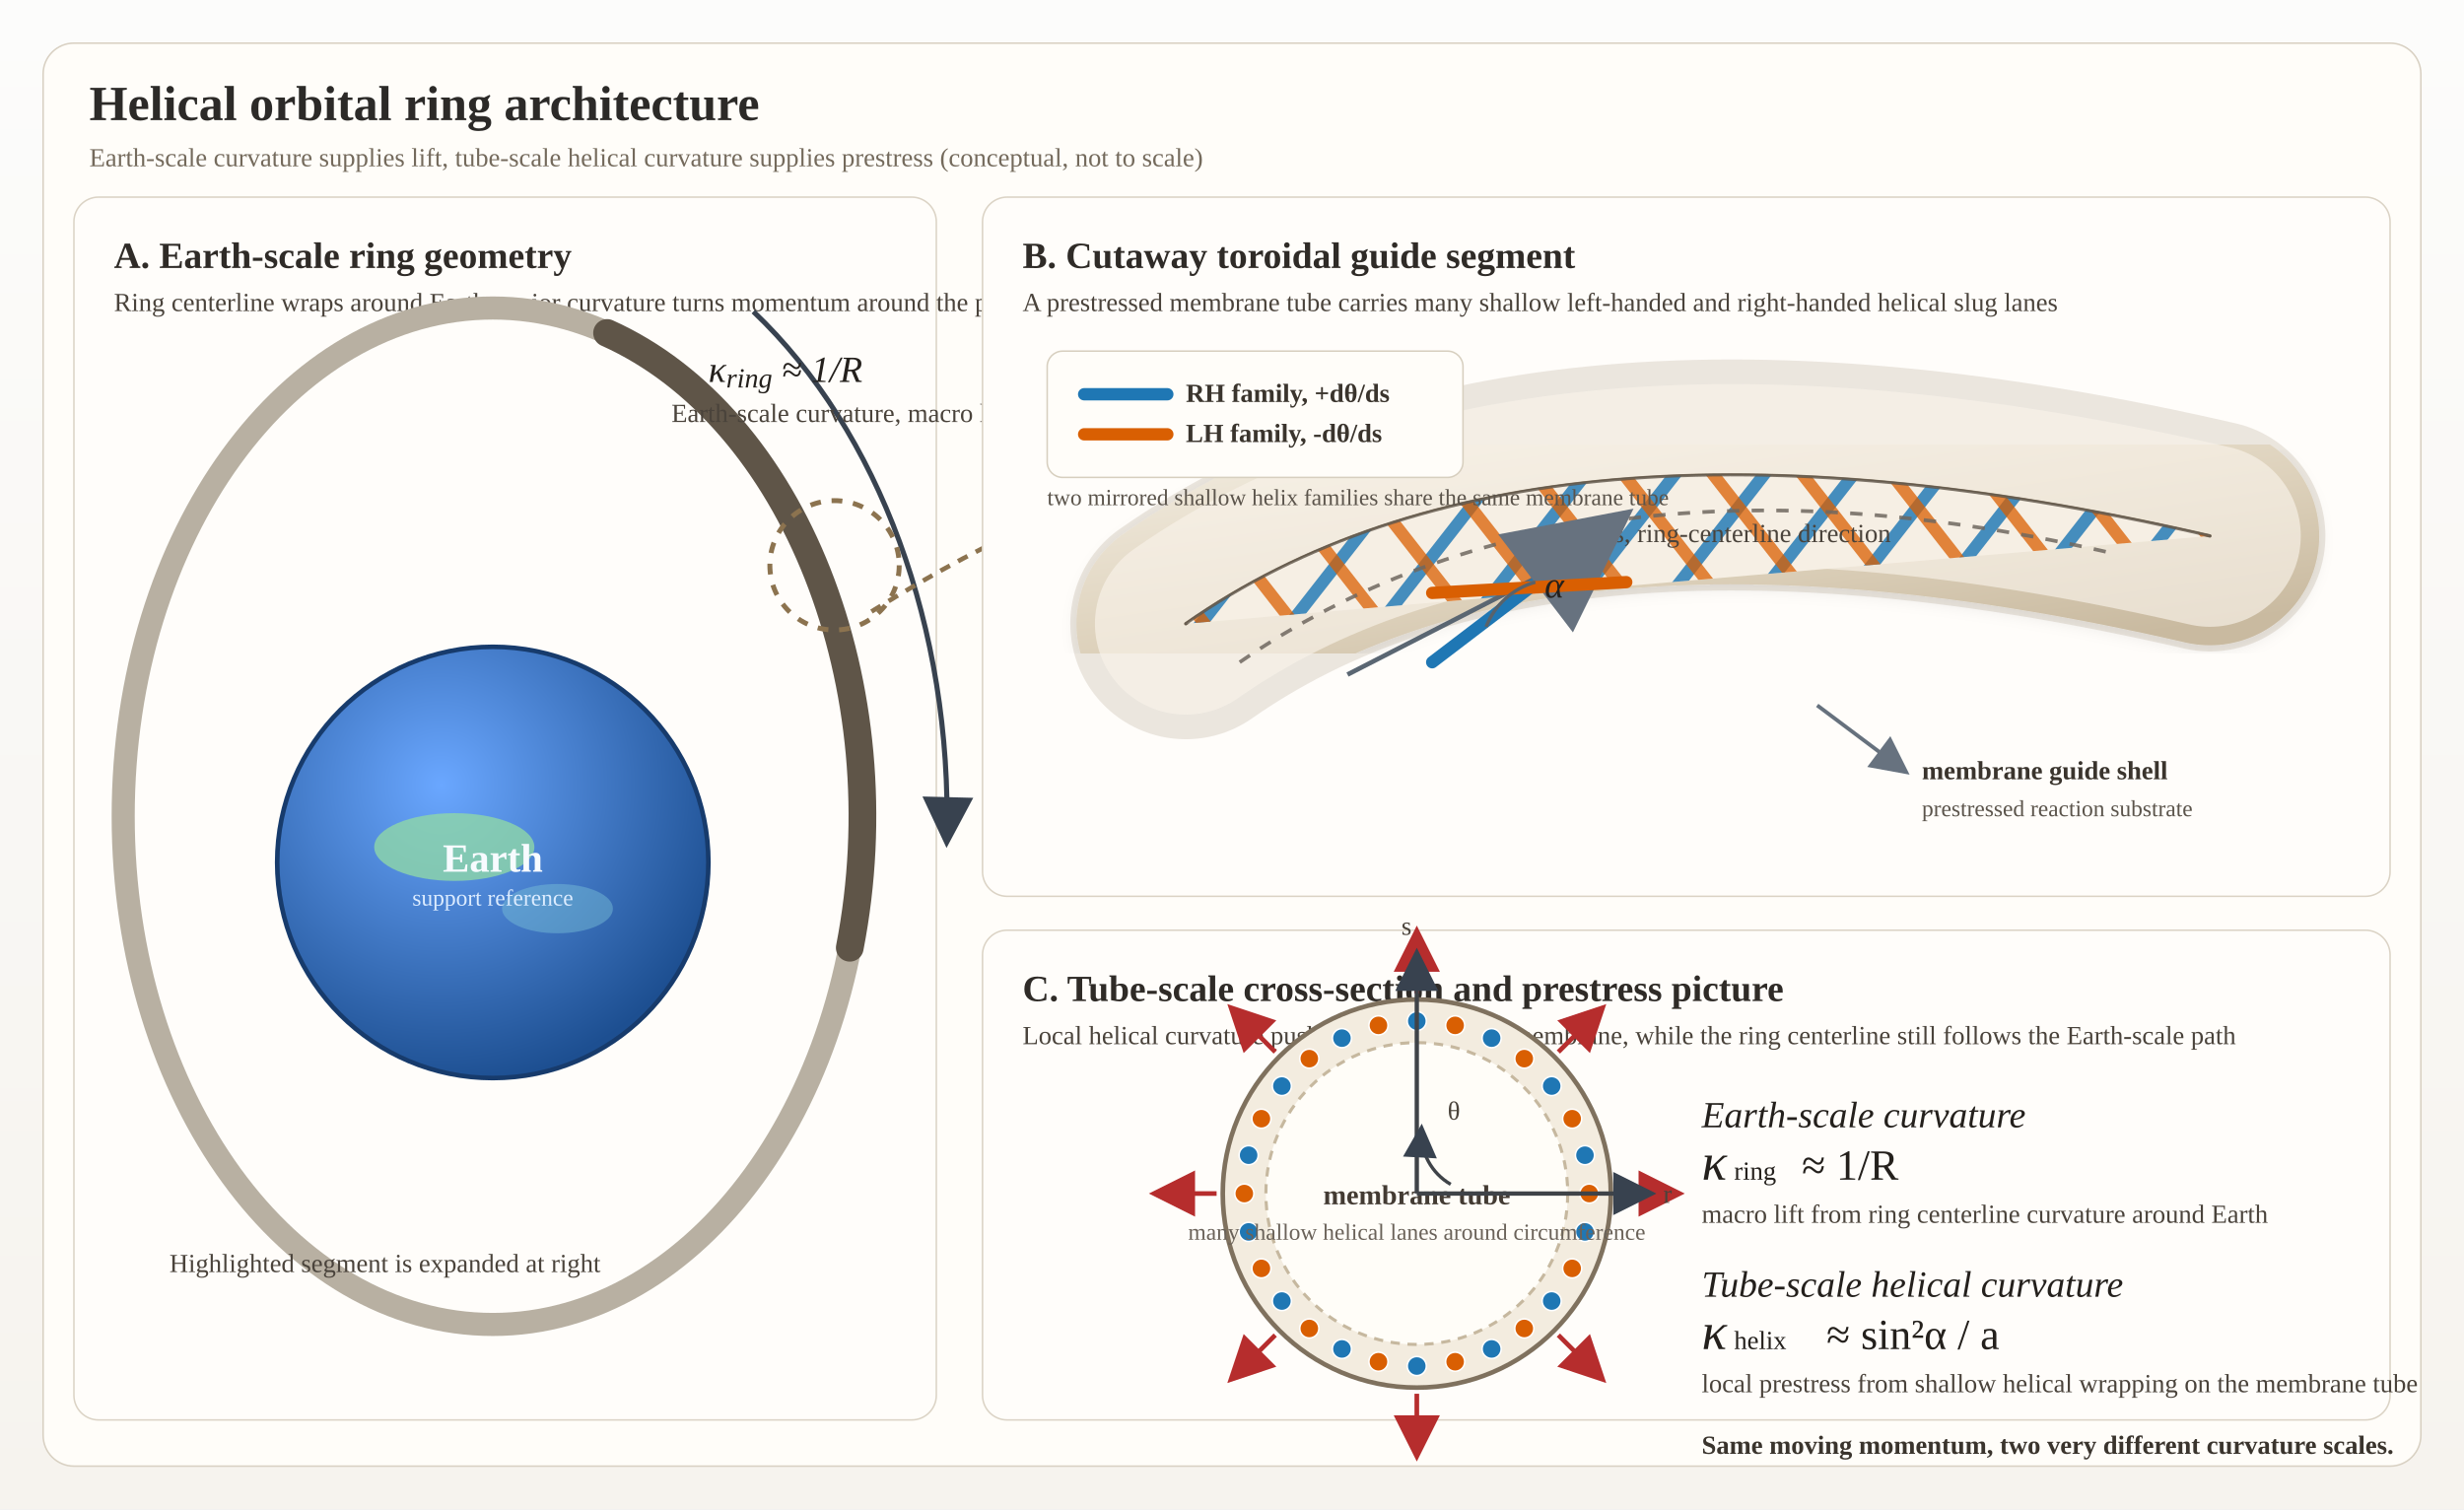
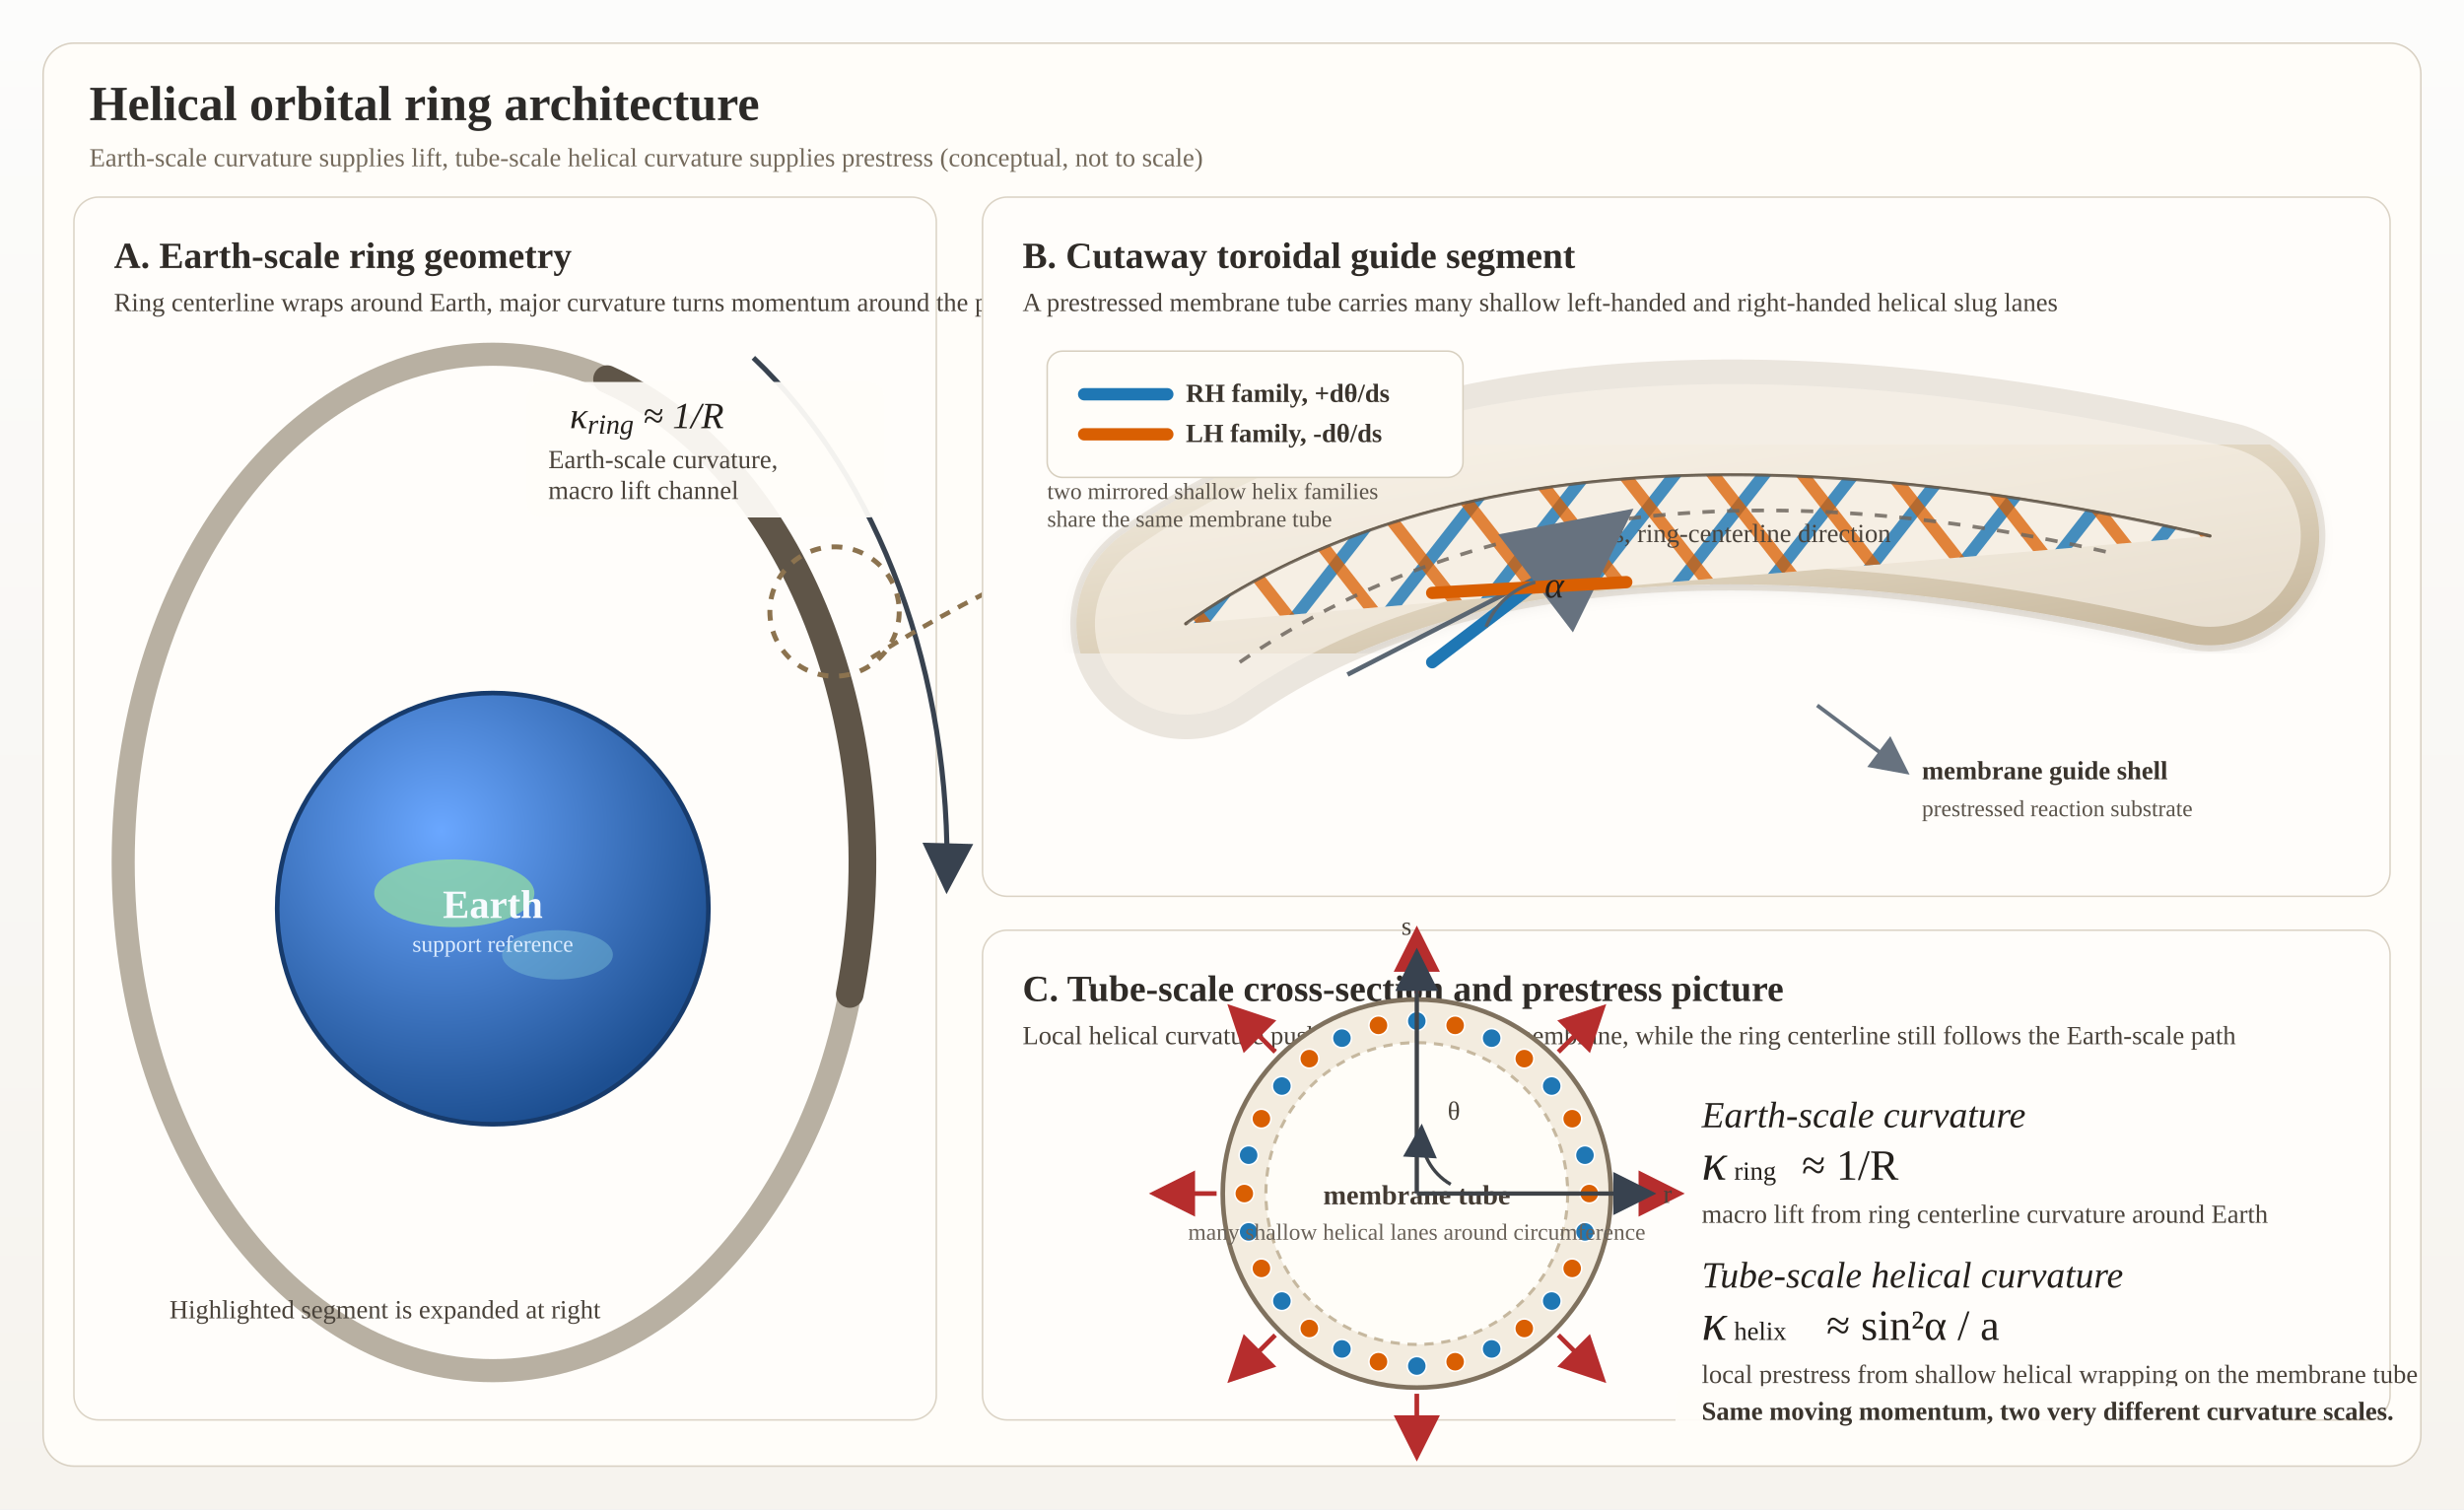
<svg xmlns="http://www.w3.org/2000/svg" width="1600" height="980" viewBox="0 0 1600 980">
  <defs>
    <linearGradient id="bgGrad" x1="0" y1="0" x2="0" y2="1">
      <stop offset="0%" stop-color="#fcfcfb" />
      <stop offset="100%" stop-color="#f6f3ee" />
    </linearGradient>
    <radialGradient id="earthGrad" cx="38%" cy="32%" r="70%">
      <stop offset="0%" stop-color="#6aa7ff" />
      <stop offset="100%" stop-color="#1d4f91" />
    </radialGradient>
    <linearGradient id="tubeGrad" x1="0" y1="0" x2="1" y2="1">
      <stop offset="0%" stop-color="#efe8da" />
      <stop offset="55%" stop-color="#ddd1bb" />
      <stop offset="100%" stop-color="#c9baa0" />
    </linearGradient>
    <clipPath id="tubeClip" clipPathUnits="userSpaceOnUse">
      <path d="M 770 405 C 920 300, 1140 280, 1435 348" fill="none" stroke="#fff" stroke-width="136" stroke-linecap="round" />
    </clipPath>
    <marker id="arrowDark" markerWidth="10" markerHeight="10" refX="8" refY="5" orient="auto">
      <path d="M 0 0 L 10 5 L 0 10 z" fill="#38424f" />
    </marker>
    <marker id="arrowSoft" markerWidth="10" markerHeight="10" refX="8" refY="5" orient="auto">
      <path d="M 0 0 L 10 5 L 0 10 z" fill="#67727f" />
    </marker>
    <marker id="arrowPrestress" markerWidth="10" markerHeight="10" refX="8" refY="5" orient="auto">
      <path d="M 0 0 L 10 5 L 0 10 z" fill="#b62d2d" />
    </marker>
    <filter id="shadow" x="-20%" y="-20%" width="140%" height="140%">
      <feDropShadow dx="0" dy="3" stdDeviation="5" flood-color="#000000" flood-opacity="0.08" />
    </filter>
  </defs>
  <rect width="100%" height="100%" fill="url(#bgGrad)" />
  <rect x="28" y="28" width="1544" height="924" rx="20" fill="#fffdf9" stroke="#d8d0c2" />
  <text x="58" y="78" class="title">Helical orbital ring architecture</text>
  <text x="58" y="108" class="subtitle">Earth-scale curvature supplies lift, tube-scale helical curvature supplies prestress (conceptual, not to scale)</text>
  <g>
    <rect x="48" y="128" width="560" height="794" rx="16" class="panel" />
    <text x="74" y="174" class="panelTitle" text-anchor="start">A. Earth-scale ring geometry</text>
    <text x="74" y="202" class="smallLabel">Ring centerline wraps around Earth, major curvature turns momentum around the planet</text>
-     <ellipse cx="320" cy="530" rx="240" ry="330" class="ringOrbit" />
-     <path d="M 394.2 216.2 A 240 330 0 0 1 551.8 615.4" class="ringHighlight" />
-     <path d="M 489.2 202.3 A 295 400 0 0 1 614.8 544.0" class="curvatureArrow" marker-end="url(#arrowDark)" />
-     <text x="460" y="248" class="equationLabel">κ<tspan baseline-shift="sub" font-size="75%">ring</tspan> ≈ 1/R</text>
-     <text x="436" y="274" class="smallLabel">Earth-scale curvature, macro lift channel</text>
-     <circle cx="320" cy="560" r="140" fill="url(#earthGrad)" stroke="#173b6c" stroke-width="3" />
-     <ellipse cx="295" cy="550" rx="52" ry="22" fill="#8fd8a6" opacity="0.78" />
-     <ellipse cx="362" cy="590" rx="36" ry="16" fill="#7bc0d8" opacity="0.45" />
-     <text x="320" y="566" class="earthLabel" text-anchor="middle">Earth</text>
-     <text x="320" y="588" class="earthSmall" text-anchor="middle">support reference</text>
-     <circle cx="541.907" cy="367.074" r="42" fill="none" stroke="#8c734f" stroke-width="3.2" stroke-dasharray="7 7" />
-     <path d="M 565.907 397.074 C 650 345, 710 320, 780 306" class="leader" />
-     <text x="110" y="826" class="smallLabel">Highlighted segment is expanded at right</text>
+     <g transform="translate(0,30)">
+       <ellipse cx="320" cy="530" rx="240" ry="330" class="ringOrbit" />
+       <path d="M 394.2 216.2 A 240 330 0 0 1 551.8 615.4" class="ringHighlight" />
+       <path d="M 489.2 202.3 A 295 400 0 0 1 614.8 544.0" class="curvatureArrow" marker-end="url(#arrowDark)" />
+       <rect x="342" y="218" width="232" height="88" rx="10" fill="#fffdf9" opacity="0.94" />
+       <text x="370" y="248" class="equationLabel">κ<tspan baseline-shift="sub" font-size="75%">ring</tspan> ≈ 1/R</text>
+       <text x="356" y="274" class="smallLabel">
+         <tspan x="356" dy="0">Earth-scale curvature,</tspan>
+         <tspan x="356" dy="20">macro lift channel</tspan>
+       </text>
+       <circle cx="320" cy="560" r="140" fill="url(#earthGrad)" stroke="#173b6c" stroke-width="3" />
+       <ellipse cx="295" cy="550" rx="52" ry="22" fill="#8fd8a6" opacity="0.78" />
+       <ellipse cx="362" cy="590" rx="36" ry="16" fill="#7bc0d8" opacity="0.45" />
+       <text x="320" y="566" class="earthLabel" text-anchor="middle">Earth</text>
+       <text x="320" y="588" class="earthSmall" text-anchor="middle">support reference</text>
+       <circle cx="541.907" cy="367.074" r="42" fill="none" stroke="#8c734f" stroke-width="3.2" stroke-dasharray="7 7" />
+       <path d="M 565.907 397.074 C 650 345, 710 320, 780 306" class="leader" />
+       <text x="110" y="826" class="smallLabel">Highlighted segment is expanded at right</text>
+     </g>
  </g>
  <g>
    <rect x="638" y="128" width="914" height="454" rx="16" class="panel" />
    <text x="664" y="174" class="panelTitle" text-anchor="start">B. Cutaway toroidal guide segment</text>
    <text x="664" y="202" class="smallLabel">A prestressed membrane tube carries many shallow left-handed and right-handed helical slug lanes</text>
    <path d="M 770 405 C 920 300, 1140 280, 1435 348" fill="none" stroke="#9c8b70" stroke-width="150" stroke-linecap="round" opacity="0.2" />
    <path d="M 770 405 C 920 300, 1140 280, 1435 348" fill="none" stroke="url(#tubeGrad)" stroke-width="142" stroke-linecap="round" filter="url(#shadow)" />
    <path d="M 770 405 C 920 300, 1140 280, 1435 348" fill="none" stroke="#f9f3ea" stroke-width="118" stroke-linecap="round" opacity="0.65" />
    <path d="M 770 405 C 920 300, 1140 280, 1435 348" fill="none" stroke="#7f715e" stroke-width="2.2" stroke-linecap="round" />
    <g clip-path="url(#tubeClip)">
      <rect x="690" y="180" width="820" height="360" fill="#f6efe4" />
      <line x1="110" y1="520" x2="360" y2="200" class="lane-rh" />
      <line x1="168" y1="520" x2="418" y2="200" class="lane-rh" />
      <line x1="226" y1="520" x2="476" y2="200" class="lane-rh" />
      <line x1="284" y1="520" x2="534" y2="200" class="lane-rh" />
      <line x1="342" y1="520" x2="592" y2="200" class="lane-rh" />
      <line x1="400" y1="520" x2="650" y2="200" class="lane-rh" />
      <line x1="458" y1="520" x2="708" y2="200" class="lane-rh" />
      <line x1="516" y1="520" x2="766" y2="200" class="lane-rh" />
      <line x1="574" y1="520" x2="824" y2="200" class="lane-rh" />
      <line x1="632" y1="520" x2="882" y2="200" class="lane-rh" />
      <line x1="690" y1="520" x2="940" y2="200" class="lane-rh" />
      <line x1="748" y1="520" x2="998" y2="200" class="lane-rh" />
      <line x1="806" y1="520" x2="1056" y2="200" class="lane-rh" />
      <line x1="864" y1="520" x2="1114" y2="200" class="lane-rh" />
      <line x1="922" y1="520" x2="1172" y2="200" class="lane-rh" />
      <line x1="980" y1="520" x2="1230" y2="200" class="lane-rh" />
      <line x1="1038" y1="520" x2="1288" y2="200" class="lane-rh" />
      <line x1="1096" y1="520" x2="1346" y2="200" class="lane-rh" />
      <line x1="1154" y1="520" x2="1404" y2="200" class="lane-rh" />
      <line x1="1212" y1="520" x2="1462" y2="200" class="lane-rh" />
      <line x1="1270" y1="520" x2="1520" y2="200" class="lane-rh" />
      <line x1="1328" y1="520" x2="1578" y2="200" class="lane-rh" />
      <line x1="1386" y1="520" x2="1636" y2="200" class="lane-rh" />
      <line x1="1444" y1="520" x2="1694" y2="200" class="lane-rh" />
      <line x1="1502" y1="520" x2="1752" y2="200" class="lane-rh" />
      <line x1="1560" y1="520" x2="1810" y2="200" class="lane-rh" />
      <line x1="1618" y1="520" x2="1868" y2="200" class="lane-rh" />
      <line x1="216" y1="200" x2="466" y2="520" class="lane-lh" />
      <line x1="274" y1="200" x2="524" y2="520" class="lane-lh" />
      <line x1="332" y1="200" x2="582" y2="520" class="lane-lh" />
      <line x1="390" y1="200" x2="640" y2="520" class="lane-lh" />
      <line x1="448" y1="200" x2="698" y2="520" class="lane-lh" />
      <line x1="506" y1="200" x2="756" y2="520" class="lane-lh" />
      <line x1="564" y1="200" x2="814" y2="520" class="lane-lh" />
      <line x1="622" y1="200" x2="872" y2="520" class="lane-lh" />
      <line x1="680" y1="200" x2="930" y2="520" class="lane-lh" />
      <line x1="738" y1="200" x2="988" y2="520" class="lane-lh" />
      <line x1="796" y1="200" x2="1046" y2="520" class="lane-lh" />
      <line x1="854" y1="200" x2="1104" y2="520" class="lane-lh" />
      <line x1="912" y1="200" x2="1162" y2="520" class="lane-lh" />
      <line x1="970" y1="200" x2="1220" y2="520" class="lane-lh" />
      <line x1="1028" y1="200" x2="1278" y2="520" class="lane-lh" />
      <line x1="1086" y1="200" x2="1336" y2="520" class="lane-lh" />
      <line x1="1144" y1="200" x2="1394" y2="520" class="lane-lh" />
      <line x1="1202" y1="200" x2="1452" y2="520" class="lane-lh" />
      <line x1="1260" y1="200" x2="1510" y2="520" class="lane-lh" />
      <line x1="1318" y1="200" x2="1568" y2="520" class="lane-lh" />
      <line x1="1376" y1="200" x2="1626" y2="520" class="lane-lh" />
      <line x1="1434" y1="200" x2="1684" y2="520" class="lane-lh" />
      <line x1="1492" y1="200" x2="1742" y2="520" class="lane-lh" />
      <line x1="1550" y1="200" x2="1800" y2="520" class="lane-lh" />
      <line x1="1608" y1="200" x2="1858" y2="520" class="lane-lh" />
      <line x1="1666" y1="200" x2="1916" y2="520" class="lane-lh" />
      <line x1="1724" y1="200" x2="1974" y2="520" class="lane-lh" />
    </g>
    <path d="M 770 405 C 920 300, 1140 280, 1435 348" fill="none" stroke="#5f5549" stroke-width="1.8" stroke-linecap="round" opacity="0.8" />
    <path d="M 805 430 C 950 330, 1140 305, 1375 360" class="axisDash" />
    <line x1="875" y1="438" x2="1035" y2="356" class="axisArrow" marker-end="url(#arrowSoft)" />
    <text x="1048" y="352" class="smallLabel">s, ring-centerline direction</text>
    <line x1="930" y1="430" x2="1048" y2="340" class="laneSampleBlue" marker-end="url(#arrowSoft)" />
    <line x1="930" y1="385" x2="1056" y2="378" class="laneSampleOrange" />
    <path d="M 965 407 A 48 48 0 0 1 997 378" class="angleArc" />
    <text x="1003" y="388" class="equationLabel">α</text>
    <rect x="680" y="228" width="270" height="82" rx="10" fill="#fffdf9" stroke="#d7cfbf" />
    <line x1="704" y1="256" x2="758" y2="256" class="legendBlue" />
    <text x="770" y="261" class="calloutText">RH family, +dθ/ds</text>
    <line x1="704" y1="282" x2="758" y2="282" class="legendOrange" />
    <text x="770" y="287" class="calloutText">LH family, -dθ/ds</text>
-     <text x="680" y="328" class="tinyLabel" text-anchor="start">two mirrored shallow helix families share the same membrane tube</text>
+     <text x="680" y="324" class="tinyLabel" text-anchor="start">
+       <tspan x="680" dy="0">two mirrored shallow helix families</tspan>
+       <tspan x="680" dy="18">share the same membrane tube</tspan>
+     </text>
    <line x1="1180" y1="458" x2="1236" y2="500" class="callout" marker-end="url(#arrowSoft)" />
    <text x="1248" y="506" class="calloutText" text-anchor="start">membrane guide shell</text>
    <text x="1248" y="530" class="tinyLabel" text-anchor="start">prestressed reaction substrate</text>
  </g>
  <g>
    <rect x="638" y="604" width="914" height="318" rx="16" class="panel" />
    <text x="664" y="650" class="panelTitle" text-anchor="start">C. Tube-scale cross-section and prestress picture</text>
    <text x="664" y="678" class="smallLabel">Local helical curvature pushes outward on the membrane, while the ring centerline still follows the Earth-scale path</text>
    <circle cx="920" cy="775" r="126" fill="#f3ecdf" stroke="#7f715e" stroke-width="3" />
    <circle cx="920" cy="775" r="98" fill="#fffdf8" stroke="#c6b89f" stroke-width="2" stroke-dasharray="6 5" />
    <circle cx="920.0" cy="663.0" r="6.2" fill="#1f77b4" stroke="#ffffff" />
    <circle cx="944.9" cy="665.8" r="6.2" fill="#d95f02" stroke="#ffffff" />
    <circle cx="968.6" cy="674.1" r="6.2" fill="#1f77b4" stroke="#ffffff" />
    <circle cx="989.8" cy="687.4" r="6.2" fill="#d95f02" stroke="#ffffff" />
    <circle cx="1007.6" cy="705.2" r="6.2" fill="#1f77b4" stroke="#ffffff" />
    <circle cx="1020.9" cy="726.4" r="6.2" fill="#d95f02" stroke="#ffffff" />
    <circle cx="1029.2" cy="750.1" r="6.2" fill="#1f77b4" stroke="#ffffff" />
    <circle cx="1032.0" cy="775.0" r="6.2" fill="#d95f02" stroke="#ffffff" />
    <circle cx="1029.2" cy="799.9" r="6.2" fill="#1f77b4" stroke="#ffffff" />
    <circle cx="1020.9" cy="823.6" r="6.2" fill="#d95f02" stroke="#ffffff" />
    <circle cx="1007.6" cy="844.8" r="6.2" fill="#1f77b4" stroke="#ffffff" />
    <circle cx="989.8" cy="862.6" r="6.2" fill="#d95f02" stroke="#ffffff" />
    <circle cx="968.6" cy="875.9" r="6.2" fill="#1f77b4" stroke="#ffffff" />
    <circle cx="944.9" cy="884.2" r="6.2" fill="#d95f02" stroke="#ffffff" />
    <circle cx="920.0" cy="887.0" r="6.2" fill="#1f77b4" stroke="#ffffff" />
    <circle cx="895.1" cy="884.2" r="6.2" fill="#d95f02" stroke="#ffffff" />
    <circle cx="871.4" cy="875.9" r="6.2" fill="#1f77b4" stroke="#ffffff" />
    <circle cx="850.2" cy="862.6" r="6.2" fill="#d95f02" stroke="#ffffff" />
    <circle cx="832.4" cy="844.8" r="6.2" fill="#1f77b4" stroke="#ffffff" />
    <circle cx="819.1" cy="823.6" r="6.2" fill="#d95f02" stroke="#ffffff" />
    <circle cx="810.8" cy="799.9" r="6.2" fill="#1f77b4" stroke="#ffffff" />
    <circle cx="808.0" cy="775.0" r="6.2" fill="#d95f02" stroke="#ffffff" />
    <circle cx="810.8" cy="750.1" r="6.2" fill="#1f77b4" stroke="#ffffff" />
    <circle cx="819.1" cy="726.4" r="6.2" fill="#d95f02" stroke="#ffffff" />
    <circle cx="832.4" cy="705.2" r="6.2" fill="#1f77b4" stroke="#ffffff" />
    <circle cx="850.2" cy="687.4" r="6.2" fill="#d95f02" stroke="#ffffff" />
    <circle cx="871.4" cy="674.1" r="6.2" fill="#1f77b4" stroke="#ffffff" />
    <circle cx="895.1" cy="665.8" r="6.2" fill="#d95f02" stroke="#ffffff" />
    <line x1="920" y1="645" x2="920" y2="607" class="prestress-arrow" marker-end="url(#arrowPrestress)" />
    <line x1="1011.924" y1="683.076" x2="1038.794" y2="656.206" class="prestress-arrow" marker-end="url(#arrowPrestress)" />
    <line x1="1050" y1="775" x2="1088" y2="775" class="prestress-arrow" marker-end="url(#arrowPrestress)" />
    <line x1="1011.924" y1="866.924" x2="1038.794" y2="893.794" class="prestress-arrow" marker-end="url(#arrowPrestress)" />
    <line x1="920" y1="905" x2="920" y2="943" class="prestress-arrow" marker-end="url(#arrowPrestress)" />
    <line x1="828.076" y1="866.924" x2="801.206" y2="893.794" class="prestress-arrow" marker-end="url(#arrowPrestress)" />
    <line x1="790" y1="775" x2="752" y2="775" class="prestress-arrow" marker-end="url(#arrowPrestress)" />
    <line x1="828.076" y1="683.076" x2="801.206" y2="656.206" class="prestress-arrow" marker-end="url(#arrowPrestress)" />
    <text x="920" y="782" class="crossText" text-anchor="middle">membrane tube</text>
    <text x="920" y="805" class="crossSmall" text-anchor="middle">many shallow helical lanes around circumference</text>
    <line x1="920" y1="775" x2="1070" y2="775" class="coord" marker-end="url(#arrowDark)" />
    <line x1="920" y1="775" x2="920" y2="621" class="coord" marker-end="url(#arrowDark)" />
    <path d="M 942 769 A 38 38 0 0 1 923 734" class="coordArc" marker-end="url(#arrowDark)" />
    <text x="1080" y="781" class="smallLabel">r</text>
    <text x="910" y="607" class="smallLabel">s</text>
    <text x="940" y="727" class="smallLabel">θ</text>
    <text x="1105" y="732" class="equationLabel" text-anchor="start">Earth-scale curvature</text>
    <text x="1105" y="766" class="bigEq" text-anchor="start">κ</text>
    <text x="1126" y="766" class="subscript">ring</text>
    <text x="1170" y="766" class="bigEqText" text-anchor="start">≈ 1/R</text>
    <text x="1105" y="794" class="smallLabel" text-anchor="start">macro lift from ring centerline curvature around Earth</text>
-     <text x="1105" y="842" class="equationLabel" text-anchor="start">Tube-scale helical curvature</text>
-     <text x="1105" y="876" class="bigEq" text-anchor="start">κ</text>
-     <text x="1126" y="876" class="subscript">helix</text>
-     <text x="1186" y="876" class="bigEqText" text-anchor="start">≈ sin²α / a</text>
-     <text x="1105" y="904" class="smallLabel" text-anchor="start">local prestress from shallow helical wrapping on the membrane tube</text>
-     <text x="1105" y="944" class="calloutText" text-anchor="start">Same moving momentum, two very different curvature scales.</text>
+     <text x="1105" y="836" class="equationLabel" text-anchor="start">Tube-scale helical curvature</text>
+     <text x="1105" y="870" class="bigEq" text-anchor="start">κ</text>
+     <text x="1126" y="870" class="subscript">helix</text>
+     <text x="1186" y="870" class="bigEqText" text-anchor="start">≈ sin²α / a</text>
+     <text x="1105" y="898" class="smallLabel" text-anchor="start">local prestress from shallow helical wrapping on the membrane tube</text>
+     <rect x="1088" y="900" width="396" height="34" rx="10" fill="#fffdf9" opacity="0.94" />
+     <text x="1105" y="922" class="calloutText" text-anchor="start">Same moving momentum, two very different curvature scales.</text>
  </g>
  <style>
    .title { font: 700 32px Georgia, 'Times New Roman', serif; fill: #2c2a28; }
    .subtitle { font: 17px Georgia, 'Times New Roman', serif; fill: #746a5c; }
    .panel { fill: #fffdfa; stroke: #dbd3c5; }
    .panelTitle { font: 700 24px Georgia, 'Times New Roman', serif; fill: #2f2b27; }
    .label { font: 18px Georgia, 'Times New Roman', serif; fill: #302c28; }
    .smallLabel { font: 17px Georgia, 'Times New Roman', serif; fill: #4a433b; }
    .tinyLabel { font: 15px Georgia, 'Times New Roman', serif; fill: #5b544b; }
    .calloutText { font: 700 17px Georgia, 'Times New Roman', serif; fill: #3a342d; }
    .equationLabel { font: italic 24px Georgia, 'Times New Roman', serif; fill: #24201c; }
    .bigEq { font: italic 34px Georgia, 'Times New Roman', serif; fill: #24201c; }
    .bigEqText { font: 28px Georgia, 'Times New Roman', serif; fill: #24201c; }
    .subscript { font: 17px Georgia, 'Times New Roman', serif; fill: #24201c; }
    .earthLabel { font: 700 26px Georgia, 'Times New Roman', serif; fill: #f7fbff; }
    .earthSmall { font: 15px Georgia, 'Times New Roman', serif; fill: #dcecff; }
    .crossText { font: 700 18px Georgia, 'Times New Roman', serif; fill: #433b33; }
    .crossSmall { font: 15px Georgia, 'Times New Roman', serif; fill: #6a6259; }
    .ringOrbit { fill: none; stroke: #b8b0a2; stroke-width: 15; }
    .ringHighlight { fill: none; stroke: #5f5548; stroke-width: 18; stroke-linecap: round; }
    .curvatureArrow { fill: none; stroke: #38424f; stroke-width: 3.3; }
    .leader { fill: none; stroke: #8c734f; stroke-width: 3; stroke-dasharray: 7 6; }
    .lane-rh { stroke: #1f77b4; stroke-width: 8; opacity: 0.82; }
    .lane-lh { stroke: #d95f02; stroke-width: 8; opacity: 0.75; }
    .legendBlue, .laneSampleBlue { stroke: #1f77b4; stroke-width: 8; stroke-linecap: round; }
    .legendOrange, .laneSampleOrange { stroke: #d95f02; stroke-width: 8; stroke-linecap: round; }
    .callout { fill: none; stroke: #66717d; stroke-width: 2.5; }
    .axisDash { fill: none; stroke: #6f675f; stroke-width: 2.4; stroke-dasharray: 8 8; opacity: 0.85; }
    .axisArrow { stroke: #5a6672; stroke-width: 3; fill: none; }
    .angleArc { fill: none; stroke: #59626a; stroke-width: 2.2; }
    .prestress-arrow { stroke: #b62d2d; stroke-width: 3; }
    .coord { stroke: #3f4348; stroke-width: 2.8; }
    .coordArc { fill: none; stroke: #3f4348; stroke-width: 2.2; }
  </style>
</svg>
